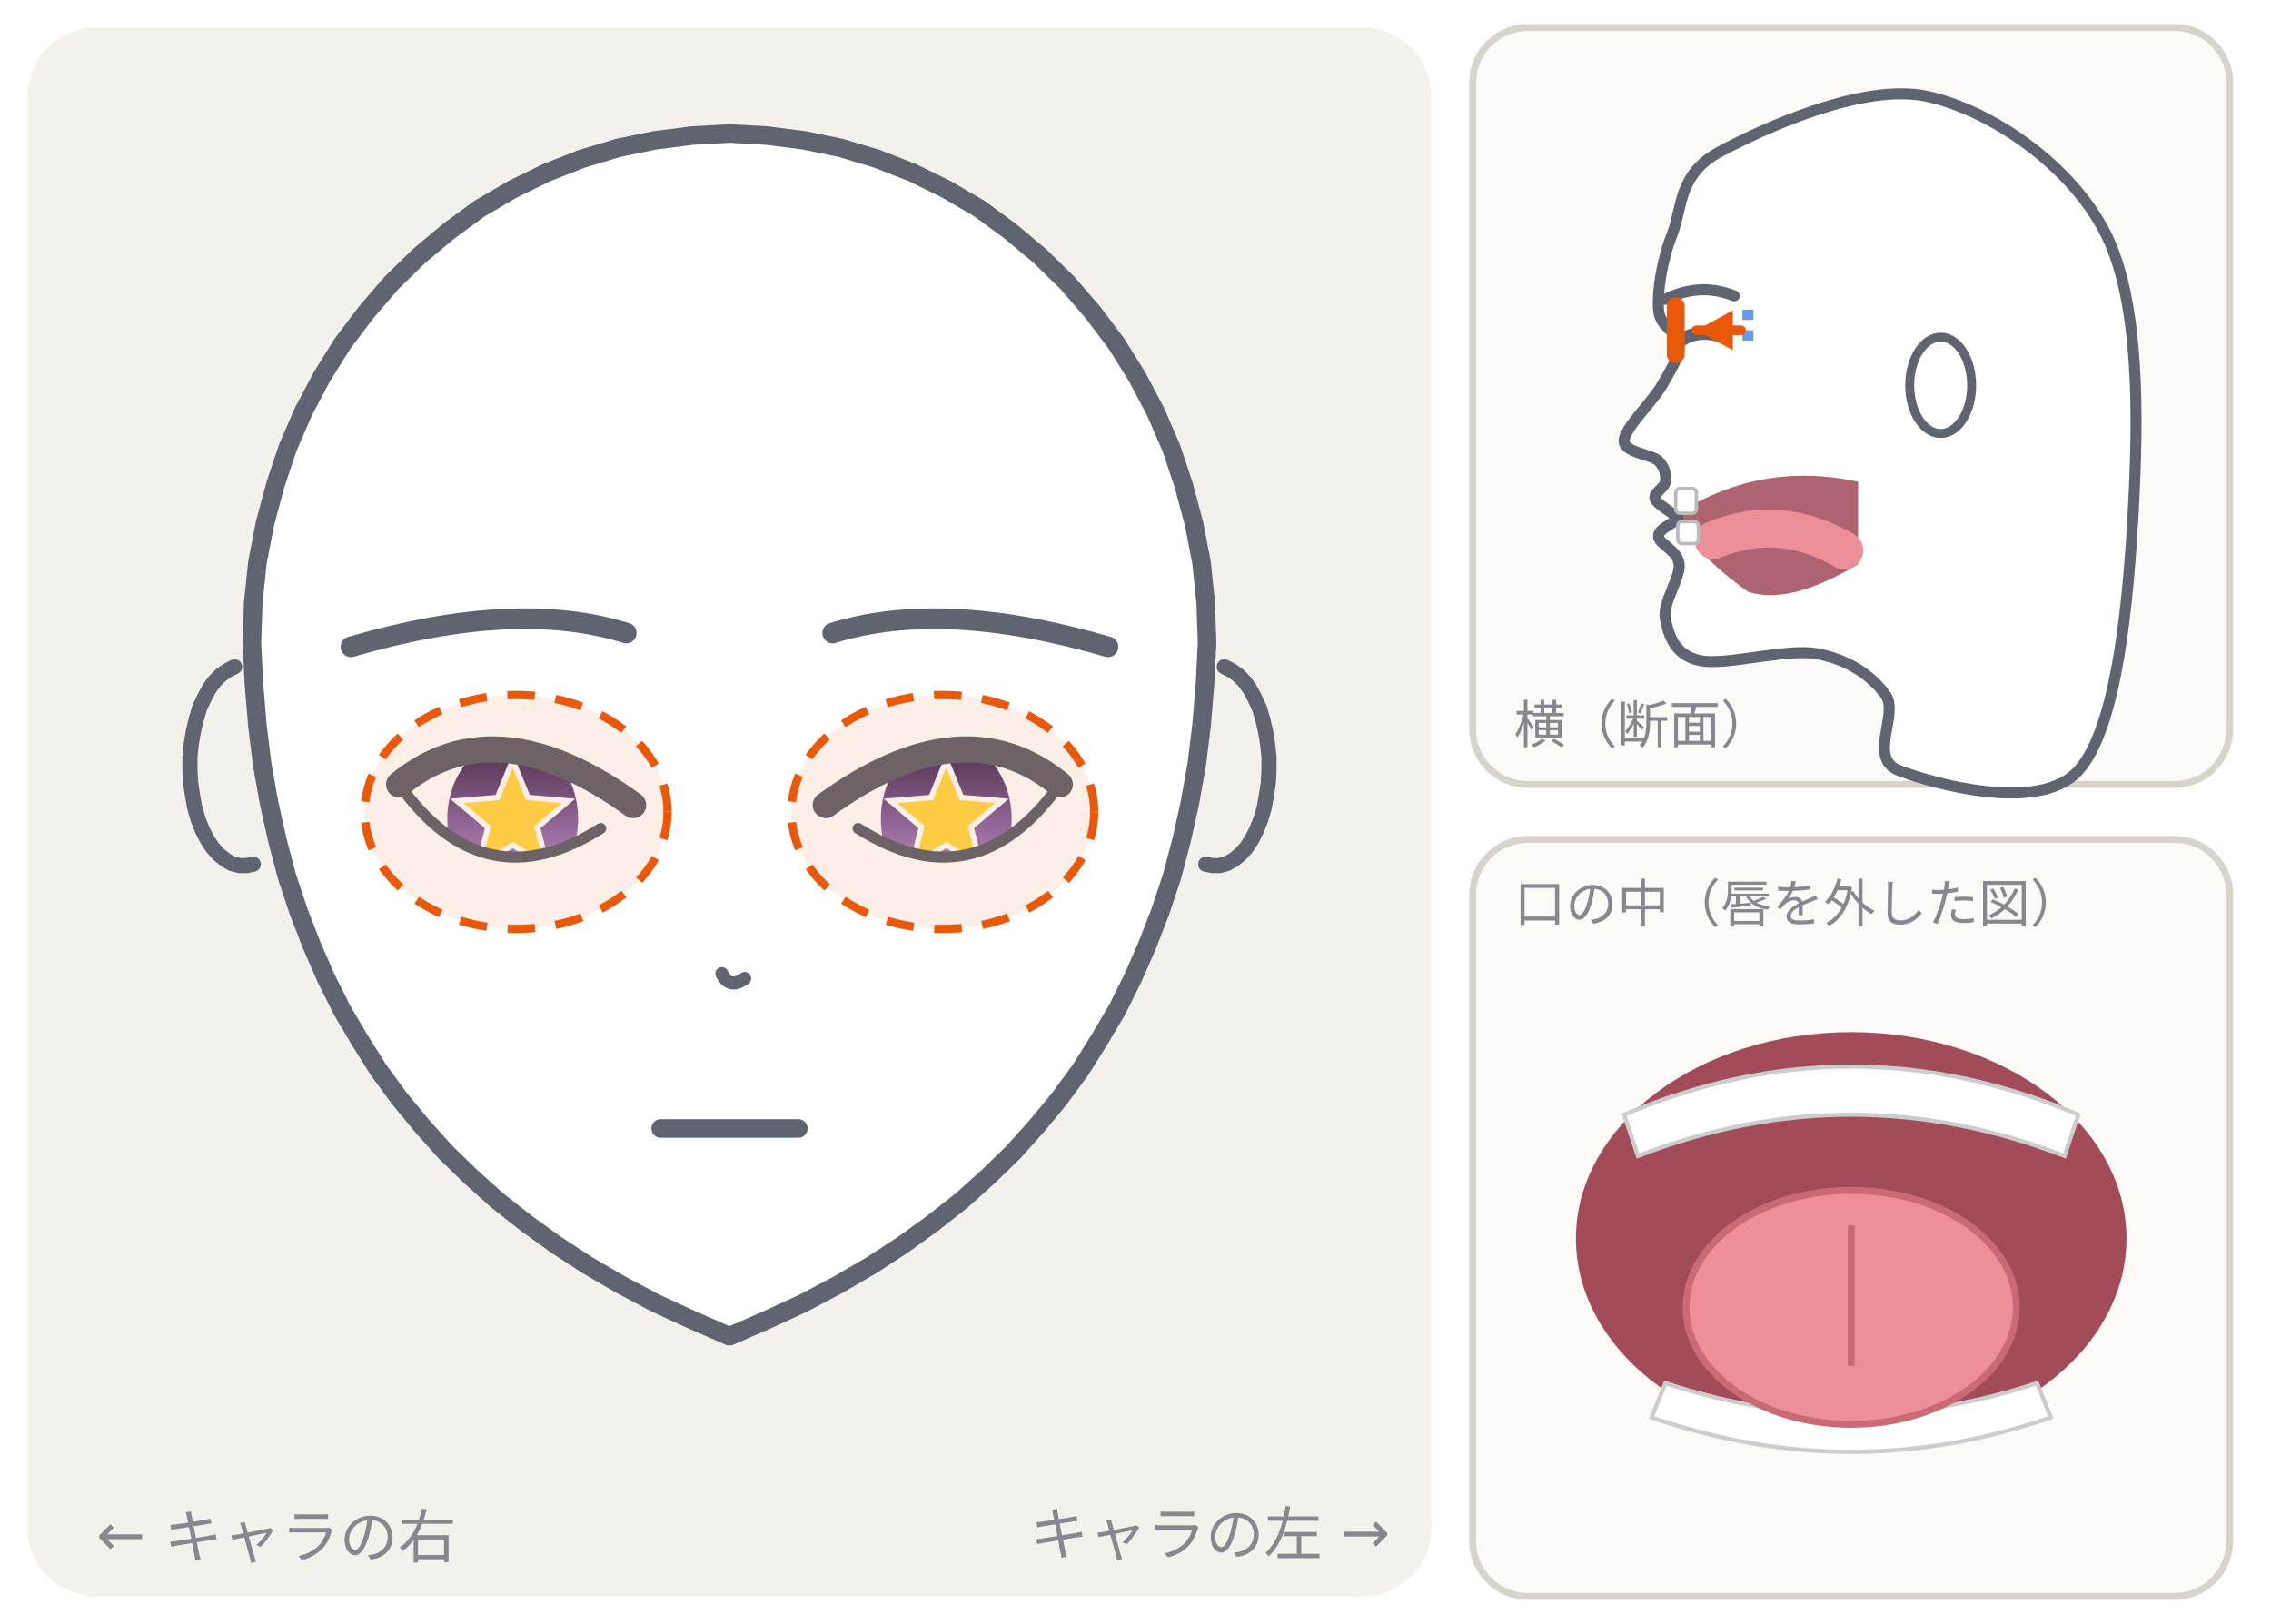
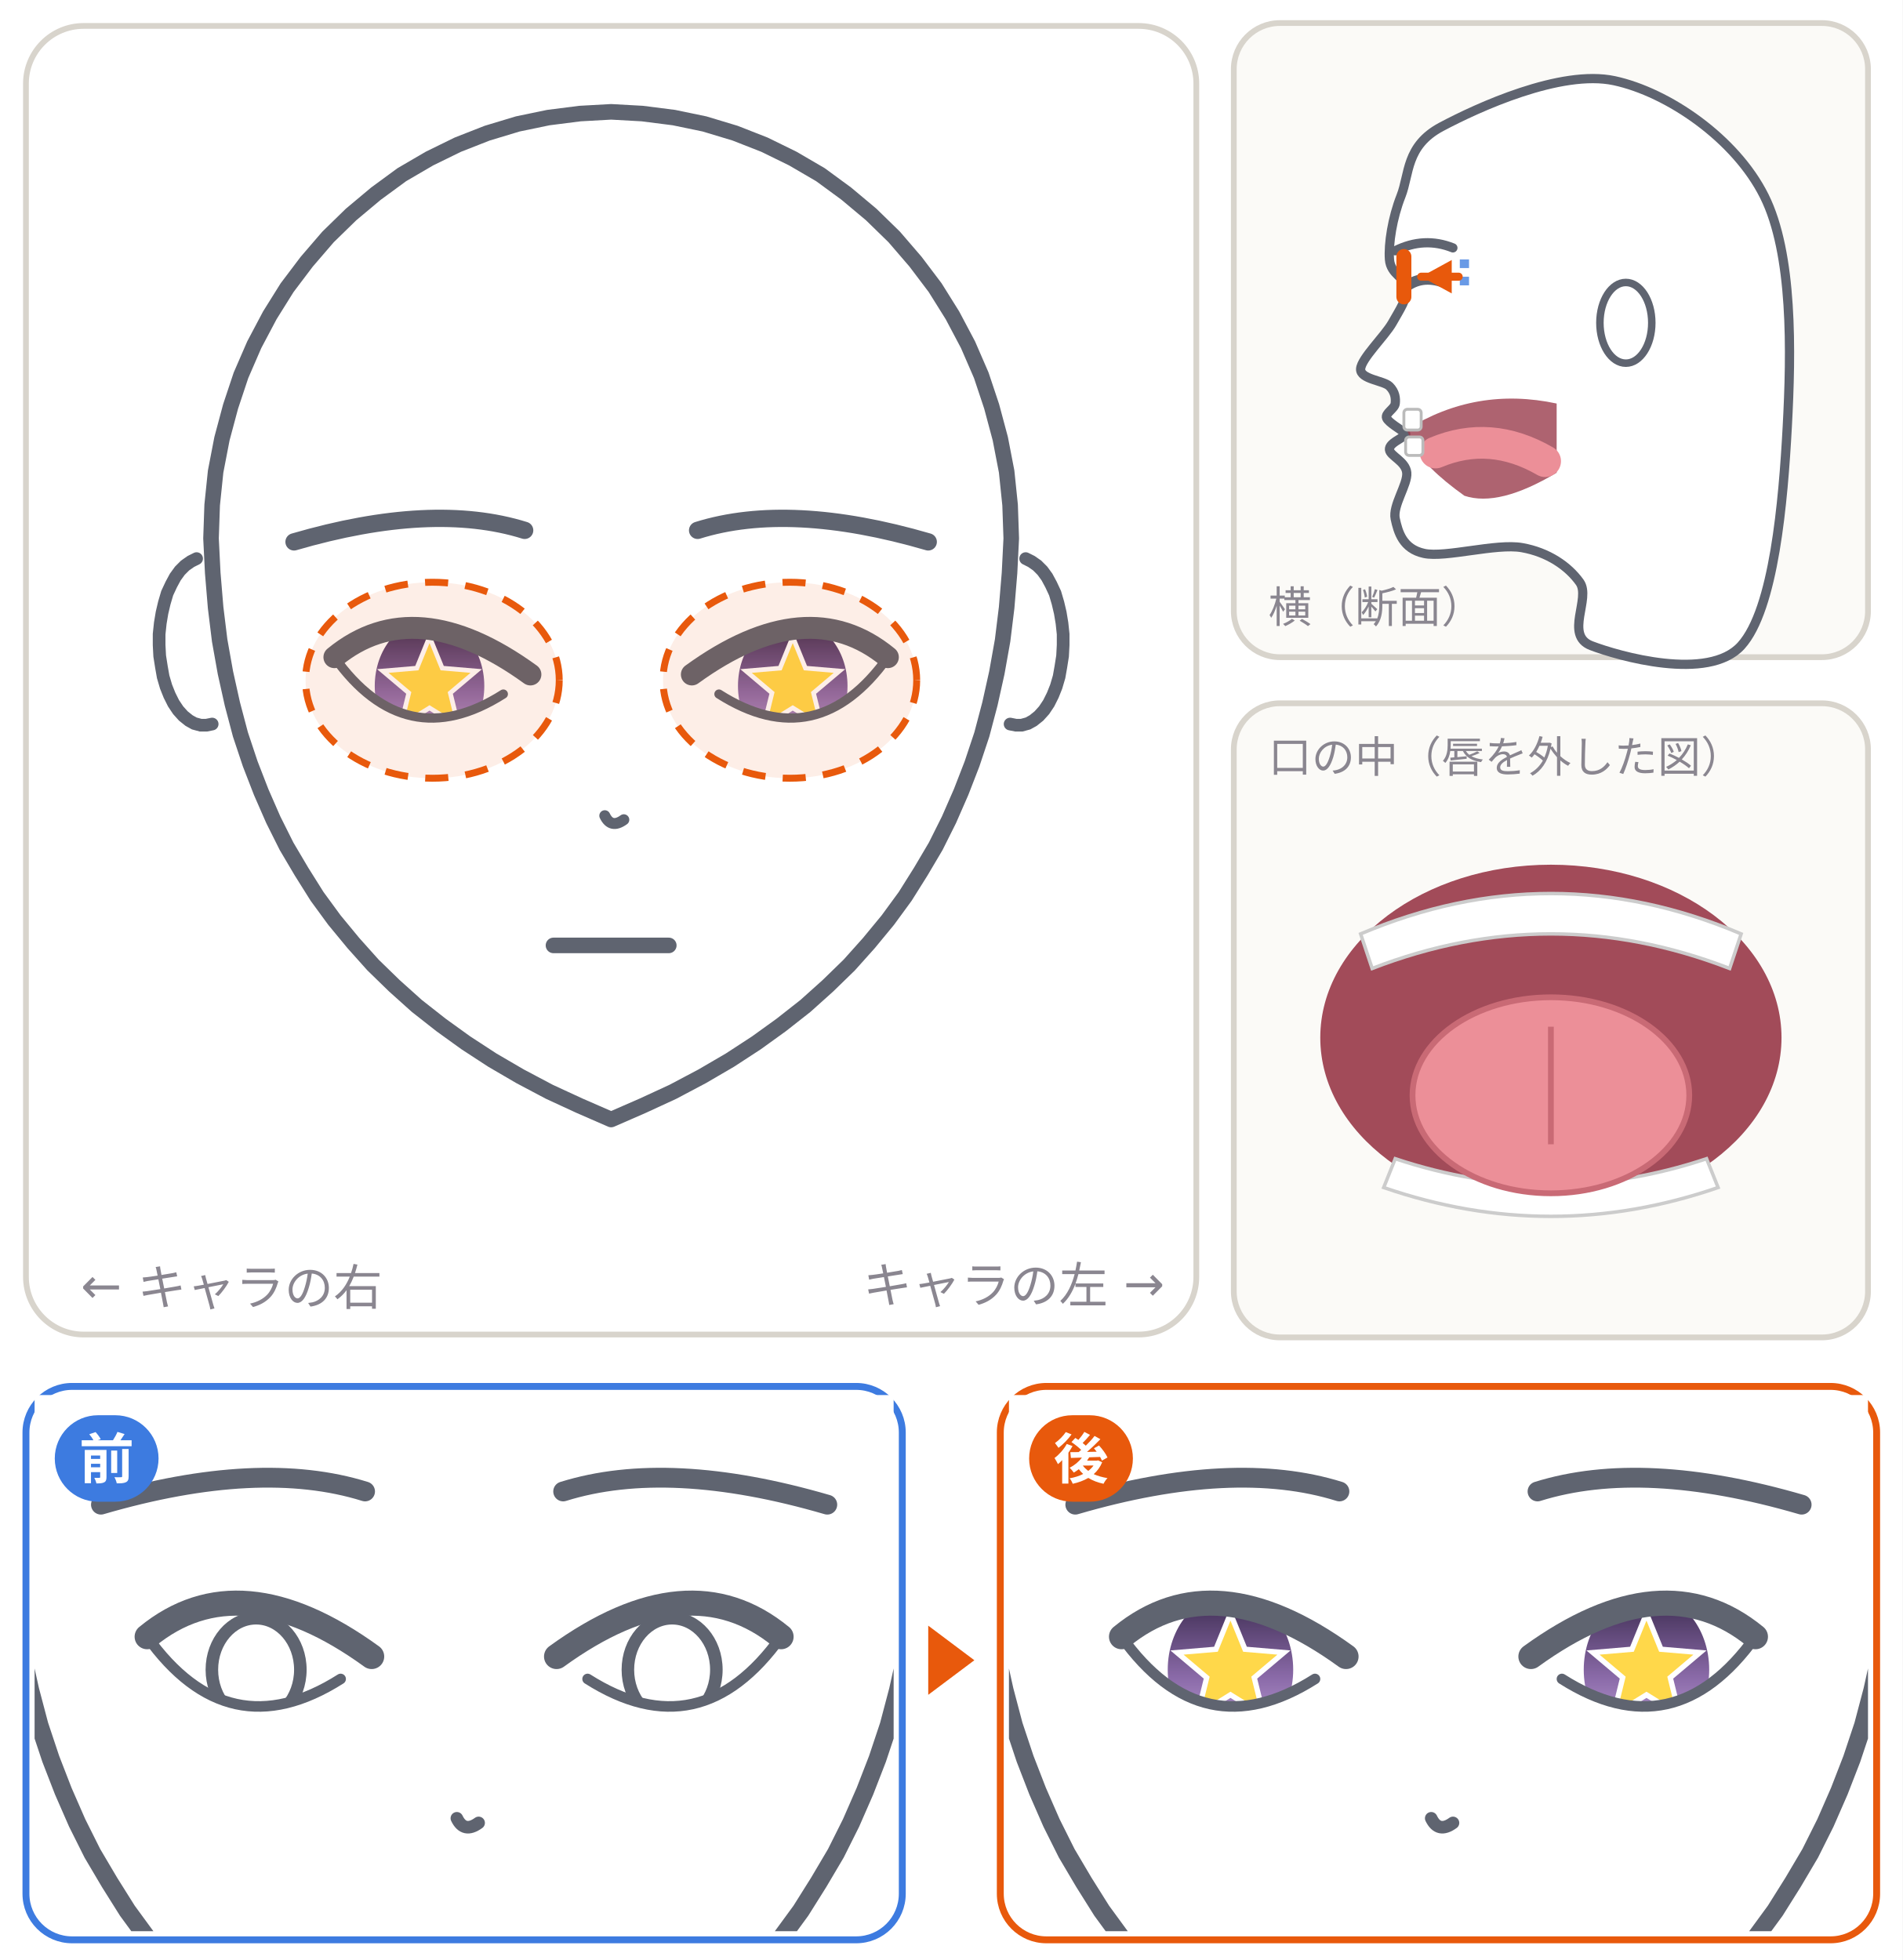
- <svg xmlns="http://www.w3.org/2000/svg" viewBox="0 0 330 236" width="330" height="236" font-family="system-ui, 'Segoe UI', 'Hiragino Sans', 'Noto Sans JP', sans-serif">
+ <svg xmlns="http://www.w3.org/2000/svg" viewBox="0 0 330 340" width="330" height="340" font-family="system-ui, 'Segoe UI', 'Hiragino Sans', 'Noto Sans JP', sans-serif">
  <defs>
    <linearGradient id="iris" x1="0" y1="0" x2="0" y2="1">
      <stop offset="0" stop-color="#3a2a4e" />
      <stop offset="0.55" stop-color="#8a6aa8" />
      <stop offset="1" stop-color="#c7a8e0" />
    </linearGradient>
  </defs>
-   <rect width="330" height="236" fill="#ffffff" />
-   <rect x="4" y="4" width="204" height="228" rx="10" fill="#f4f1ec" />
+   <rect width="330" height="340" fill="#ffffff" />
+   <rect x="4.5" y="4.5" width="203" height="227" rx="10" fill="#fff" stroke="#d8d4cc" />
  <g transform="translate(6,4)">
-     <path d="M171.9,92.9 L172.9,93.4 L173.9,94.1 L174.8,95 L175.6,96.1 L176.3,97.4 L177,98.9 L177.5,100.6 L177.9,102.3 L178.2,104.1 L178.4,106 L178.4,107.9 L178.3,109.8 L178,111.7 L177.7,113.4 L177.2,115.1 L176.6,116.6 L175.9,118 L175.1,119.2 L174.2,120.2 L173.2,121 L172.3,121.5 L171.2,121.8 L170.2,121.8 L169.2,121.6" fill="none" stroke="#5f6470" stroke-width="2.2" stroke-linecap="round" />
-     <path d="M28.1,92.9 L27.1,93.4 L26.1,94.1 L25.2,95 L24.4,96.1 L23.7,97.4 L23,98.9 L22.5,100.6 L22.1,102.3 L21.8,104.1 L21.6,106 L21.6,107.9 L21.7,109.8 L22,111.7 L22.3,113.4 L22.8,115.1 L23.4,116.6 L24.1,118 L24.9,119.2 L25.8,120.2 L26.8,121 L27.7,121.5 L28.8,121.8 L29.8,121.8 L30.8,121.6" fill="none" stroke="#5f6470" stroke-width="2.2" stroke-linecap="round" />
-     <path d="M30.6,89.4 L30.8,83.6 L31.4,77.8 L32.5,72.1 L34,66.5 L35.8,61.1 L38.1,55.8 L40.8,50.7 L43.8,45.9 L47.2,41.4 L50.9,37.1 L54.9,33.2 L59.2,29.6 L63.7,26.3 L68.5,23.5 L73.4,21.1 L78.5,19.1 L83.8,17.5 L89.1,16.4 L94.6,15.7 L100,15.4 L105.4,15.7 L110.9,16.4 L116.2,17.5 L121.5,19.1 L126.6,21.1 L131.5,23.5 L136.3,26.3 L140.8,29.6 L145.1,33.2 L149.1,37.1 L152.8,41.4 L156.2,45.9 L159.2,50.7 L161.9,55.8 L164.2,61.1 L166,66.5 L167.5,72.1 L168.6,77.8 L169.2,83.6 L169.4,89.4 L169.1,95.4 L168.6,101.4 L167.9,107.1 L166.9,112.7 L165.7,118.1 L164.3,123.4 L162.6,128.5 L160.7,133.4 L158.6,138.2 L156.3,142.8 L153.7,147.2 L151,151.5 L148,155.6 L144.7,159.6 L141.3,163.4 L137.6,167 L133.7,170.5 L129.5,173.8 L125.2,176.9 L120.6,179.9 L115.8,182.7 L110.7,185.4 L105.5,187.8 L100,190.2 L94.5,187.8 L89.3,185.4 L84.2,182.7 L79.4,179.9 L74.8,176.9 L70.5,173.8 L66.3,170.5 L62.4,167 L58.7,163.4 L55.3,159.6 L52,155.6 L49,151.5 L46.3,147.2 L43.7,142.8 L41.4,138.2 L39.3,133.4 L37.4,128.5 L35.7,123.4 L34.3,118.1 L33.1,112.7 L32.1,107.1 L31.4,101.4 L30.9,95.4 Z" fill="#ffffff" stroke="#5f6470" stroke-width="2.7" stroke-linejoin="round" />
-     <path d="M98.9,137.5 q1.1,2.3 3.3,0.7" fill="none" stroke="#5f6470" stroke-width="1.9" stroke-linecap="round" />
-     <path d="M110,160 L109.9,160 L109.7,160 L109.2,160 L108.7,160 L107.9,160 L107.1,160 L106.1,160 L105,160 L103.8,160 L102.6,160 L101.3,160 L100,160 L98.7,160 L97.4,160 L96.2,160 L95,160 L93.9,160 L92.9,160 L92.1,160 L91.3,160 L90.8,160 L90.3,160 L90.1,160 L90,160" fill="none" stroke="#5f6470" stroke-width="2.7" stroke-linecap="round" stroke-linejoin="round" />
-     <clipPath id="eyestarEyeR">
-       <path d="M86,113 Q66,98.5 52,110 Q66,129.5 86,113 Z" />
-     </clipPath>
-     <path d="M86,113 Q66,98.5 52,110 Q66,129.5 86,113 Z" fill="#ffffff" />
-     <g clip-path="url(#eyestarEyeR)">
-       <ellipse cx="68.5" cy="115" rx="9.5" ry="11.5" fill="url(#iris)" />
-       <polygon points="68.5,106.5 70.7,111.9 76.6,112.4 72.1,116.2 73.5,121.9 68.5,118.8 63.5,121.9 64.9,116.2 60.4,112.4 66.3,111.9" fill="#ffd84a" stroke="#fff" stroke-width="0.8" />
+     <g>
+       <g transform="translate(0,0)">
+         <path d="M171.9,92.9 L172.9,93.4 L173.9,94.1 L174.8,95 L175.6,96.1 L176.3,97.4 L177,98.9 L177.5,100.6 L177.9,102.3 L178.2,104.1 L178.4,106 L178.4,107.9 L178.3,109.8 L178,111.7 L177.7,113.4 L177.2,115.1 L176.6,116.6 L175.9,118 L175.1,119.2 L174.2,120.2 L173.2,121 L172.3,121.5 L171.2,121.8 L170.2,121.8 L169.2,121.6" fill="none" stroke="#5f6470" stroke-width="2.2" stroke-linecap="round" />
+         <path d="M28.1,92.9 L27.1,93.4 L26.1,94.1 L25.2,95 L24.4,96.1 L23.7,97.4 L23,98.9 L22.5,100.6 L22.1,102.3 L21.8,104.1 L21.6,106 L21.6,107.9 L21.7,109.8 L22,111.7 L22.3,113.4 L22.8,115.1 L23.4,116.6 L24.1,118 L24.9,119.2 L25.8,120.2 L26.8,121 L27.7,121.5 L28.8,121.8 L29.8,121.8 L30.8,121.6" fill="none" stroke="#5f6470" stroke-width="2.2" stroke-linecap="round" />
+         <path d="M30.6,89.4 L30.8,83.6 L31.4,77.8 L32.5,72.1 L34,66.5 L35.8,61.1 L38.1,55.8 L40.8,50.7 L43.8,45.9 L47.2,41.4 L50.9,37.1 L54.9,33.2 L59.2,29.6 L63.7,26.3 L68.5,23.5 L73.4,21.1 L78.5,19.1 L83.8,17.5 L89.1,16.4 L94.6,15.7 L100,15.4 L105.4,15.7 L110.9,16.4 L116.2,17.5 L121.5,19.1 L126.6,21.1 L131.5,23.5 L136.3,26.3 L140.8,29.6 L145.1,33.2 L149.1,37.1 L152.8,41.4 L156.2,45.9 L159.2,50.7 L161.9,55.8 L164.2,61.1 L166,66.5 L167.5,72.1 L168.6,77.8 L169.2,83.6 L169.4,89.4 L169.1,95.4 L168.6,101.4 L167.9,107.1 L166.9,112.7 L165.7,118.1 L164.3,123.4 L162.6,128.5 L160.7,133.4 L158.6,138.2 L156.3,142.8 L153.7,147.2 L151,151.5 L148,155.6 L144.7,159.6 L141.3,163.4 L137.6,167 L133.7,170.5 L129.5,173.8 L125.2,176.9 L120.6,179.9 L115.8,182.7 L110.7,185.4 L105.5,187.8 L100,190.2 L94.5,187.8 L89.3,185.4 L84.2,182.7 L79.4,179.9 L74.8,176.9 L70.5,173.8 L66.3,170.5 L62.4,167 L58.7,163.4 L55.3,159.6 L52,155.6 L49,151.5 L46.3,147.2 L43.7,142.8 L41.4,138.2 L39.3,133.4 L37.4,128.5 L35.7,123.4 L34.3,118.1 L33.1,112.7 L32.1,107.1 L31.4,101.4 L30.9,95.4 Z" fill="#ffffff" stroke="#5f6470" stroke-width="2.7" stroke-linejoin="round" />
+         <path d="M98.9,137.5 q1.1,2.3 3.3,0.7" fill="none" stroke="#5f6470" stroke-width="1.9" stroke-linecap="round" />
+         <path d="M110,160 L109.9,160 L109.7,160 L109.2,160 L108.7,160 L107.9,160 L107.1,160 L106.1,160 L105,160 L103.8,160 L102.6,160 L101.3,160 L100,160 L98.7,160 L97.4,160 L96.2,160 L95,160 L93.9,160 L92.9,160 L92.1,160 L91.3,160 L90.8,160 L90.3,160 L90.1,160 L90,160" fill="none" stroke="#5f6470" stroke-width="2.7" stroke-linecap="round" stroke-linejoin="round" />
+         <clipPath id="eyestarEyeR">
+           <path d="M86,113 Q66,98.5 52,110 Q66,129.5 86,113 Z" />
+         </clipPath>
+         <path d="M86,113 Q66,98.5 52,110 Q66,129.5 86,113 Z" fill="#ffffff" />
+         <g clip-path="url(#eyestarEyeR)">
+           <ellipse cx="68.5" cy="115" rx="9.5" ry="11.5" fill="url(#iris)" />
+           <polygon points="68.5,106.5 70.7,111.9 76.6,112.4 72.1,116.2 73.5,121.9 68.5,118.8 63.5,121.9 64.9,116.2 60.4,112.4 66.3,111.9" fill="#ffd84a" stroke="#fff" stroke-width="0.8" />
+         </g>
+         <path d="M81.3,116.4 Q64.3,127.2 52,110" fill="none" stroke="#5f6470" stroke-width="1.6" stroke-linecap="round" />
+         <path d="M86,113 Q66,98.5 52,110" fill="none" stroke="#5f6470" stroke-width="3.8" stroke-linecap="round" />
+         <clipPath id="eyestarEyeL">
+           <path d="M114,113 Q134,98.5 148,110 Q134,129.5 114,113 Z" />
+         </clipPath>
+         <path d="M114,113 Q134,98.5 148,110 Q134,129.5 114,113 Z" fill="#ffffff" />
+         <g clip-path="url(#eyestarEyeL)">
+           <ellipse cx="131.5" cy="115" rx="9.5" ry="11.5" fill="url(#iris)" />
+           <polygon points="131.5,106.5 133.7,111.9 139.6,112.4 135.1,116.2 136.5,121.9 131.5,118.8 126.5,121.9 127.9,116.2 123.4,112.4 129.3,111.9" fill="#ffd84a" stroke="#fff" stroke-width="0.8" />
+         </g>
+         <path d="M118.7,116.4 Q135.7,127.2 148,110" fill="none" stroke="#5f6470" stroke-width="1.6" stroke-linecap="round" />
+         <path d="M114,113 Q134,98.5 148,110" fill="none" stroke="#5f6470" stroke-width="3.8" stroke-linecap="round" />
+         <path d="M85,88 Q69,83 45,90" fill="none" stroke="#5f6470" stroke-width="3" stroke-linecap="round" />
+         <path d="M115,88 Q131,83 155,90" fill="none" stroke="#5f6470" stroke-width="3" stroke-linecap="round" />
+         <ellipse cx="131" cy="114" rx="22" ry="17" fill="#e8590c" fill-opacity="0.10" stroke="#e8590c" stroke-width="1.2" stroke-dasharray="4 3" />
+         <ellipse cx="69" cy="114" rx="22" ry="17" fill="#e8590c" fill-opacity="0.10" stroke="#e8590c" stroke-width="1.2" stroke-dasharray="4 3" />
+       </g>
    </g>
-     <path d="M81.3,116.4 Q64.3,127.2 52,110" fill="none" stroke="#5f6470" stroke-width="1.6" stroke-linecap="round" />
-     <path d="M86,113 Q66,98.5 52,110" fill="none" stroke="#5f6470" stroke-width="3.8" stroke-linecap="round" />
-     <clipPath id="eyestarEyeL">
-       <path d="M114,113 Q134,98.5 148,110 Q134,129.5 114,113 Z" />
-     </clipPath>
-     <path d="M114,113 Q134,98.5 148,110 Q134,129.5 114,113 Z" fill="#ffffff" />
-     <g clip-path="url(#eyestarEyeL)">
-       <ellipse cx="131.5" cy="115" rx="9.5" ry="11.5" fill="url(#iris)" />
-       <polygon points="131.5,106.5 133.7,111.9 139.6,112.4 135.1,116.2 136.5,121.9 131.5,118.8 126.5,121.9 127.9,116.2 123.4,112.4 129.3,111.9" fill="#ffd84a" stroke="#fff" stroke-width="0.8" />
-     </g>
-     <path d="M118.7,116.4 Q135.7,127.2 148,110" fill="none" stroke="#5f6470" stroke-width="1.6" stroke-linecap="round" />
-     <path d="M114,113 Q134,98.5 148,110" fill="none" stroke="#5f6470" stroke-width="3.8" stroke-linecap="round" />
-     <path d="M85,88 Q69,83 45,90" fill="none" stroke="#5f6470" stroke-width="3" stroke-linecap="round" />
-     <path d="M115,88 Q131,83 155,90" fill="none" stroke="#5f6470" stroke-width="3" stroke-linecap="round" />
-     <ellipse cx="131" cy="114" rx="22" ry="17" fill="#e8590c" fill-opacity="0.10" stroke="#e8590c" stroke-width="1.2" stroke-dasharray="4 3" />
-     <ellipse cx="69" cy="114" rx="22" ry="17" fill="#e8590c" fill-opacity="0.10" stroke="#e8590c" stroke-width="1.2" stroke-dasharray="4 3" />
  </g>
  <g transform="translate(214,4)">
    <rect x="0" y="0" width="110" height="110" rx="8" fill="#fbfaf7" stroke="#d8d4cc" />
    <path d="M36,18 C29.8,21.3 30.5,26.2 29,30 C27.5,33.8 26.8,38.3 27,41 C27.2,43.7 29.9,44.2 30,46 C30.1,47.8 28.8,49.7 27.5,52 C26.2,54.3 22.1,58.2 22,60 C21.9,61.8 26,62 27,63 C28,64 28.1,65.1 28,66 C27.9,66.9 26.2,67.7 26.5,68.5 C26.8,69.3 29,70.5 29.5,71 C30,71.5 29.9,71.1 29.5,71.6 C29.1,72.1 26.9,72.9 27,74 C27.1,75.1 29.8,76 30,78 C30.2,80 27.5,83.7 28,86 C28.5,88.3 29.3,91.2 33,92 C36.7,92.8 45.5,90.2 50,91 C54.5,91.8 58,94.2 60,97 C62,99.8 57.3,106.2 62,108 C66.7,109.8 82.3,114.3 88,108 C93.7,101.7 95.3,83 96,70 C96.7,57 97,40 92,30 C87,20 75.3,12 66,10 C56.7,8 42.2,14.7 36,18 Z" fill="#ffffff" stroke="#5f6470" stroke-width="1.6" />
    <path d="M30,70.5 Q42,63 56,66 L56,78 Q46,84 40,82 Q33,77 31,73 Z" fill="#9a3c4c" opacity="0.8" />
    <path d="M54,76 Q44.5,70.5 35,74.5" fill="none" stroke="#ec8f98" stroke-width="5.5" stroke-linecap="round" />
    <rect x="29.5" y="67" width="3" height="3.6" rx="0.6" fill="#fff" stroke="#bbb" stroke-width="0.5" />
    <rect x="29.8" y="71.8" width="3" height="3.2" rx="0.6" fill="#fff" stroke="#bbb" stroke-width="0.5" />
    <path d="M29.5,46 q3,-2.5 7,-1" fill="none" stroke="#5f6470" stroke-width="1.9" stroke-linecap="round" />
    <path d="M28,39.5 q5,-2.5 10,-0.5" fill="none" stroke="#5f6470" stroke-width="1.6" stroke-linecap="round" />
    <ellipse cx="68" cy="52" rx="4.5" ry="7" fill="#ffffff" stroke="#5f6470" stroke-width="1.3" />
    <line x1="40" y1="41" x2="40" y2="47" stroke="#2a6fdb" stroke-width="1.6" stroke-dasharray="1.5 1.5" opacity="0.7" />
    <line x1="39" y1="44" x2="32.5" y2="44" stroke="#e8590c" stroke-width="1.4" stroke-linecap="round" />
    <polygon points="32.5,44 37.8,41.1 37.8,46.9" fill="#e8590c" />
    <line x1="29.5" y1="40.5" x2="29.5" y2="47.5" stroke="#e8590c" stroke-width="2.6" stroke-linecap="round" />
    <text x="6" y="104" font-size="7.5" fill="#8a8690">横（断面）</text>
  </g>
  <g transform="translate(214,122)">
    <rect x="0" y="0" width="110" height="110" rx="8" fill="#fbfaf7" stroke="#d8d4cc" />
    <ellipse cx="55.0" cy="58" rx="40" ry="30" fill="#9a3c4c" opacity="0.92" />
    <path d="M22,40 Q55,26 88,40 L86,46 Q55,34 24,46 Z" fill="#ffffff" stroke="#ccc" stroke-width="0.6" />
    <path d="M26,84 Q55,94 84,84 L82,79 Q55,88 28,79 Z" fill="#ffffff" stroke="#ccc" stroke-width="0.6" />
    <g transform="rotate(0 55 68)">
      <ellipse cx="55" cy="68" rx="24" ry="17" fill="#ec8f98" stroke="#c96a75" stroke-width="1" />
      <line x1="55" y1="56.1" x2="55" y2="76.5" stroke="#c96a75" stroke-width="1" />
    </g>
    <text x="6" y="12" font-size="7.5" fill="#8a8690">口の中（唇を外した図）</text>
  </g>
  <text x="14" y="226" font-size="8.5" fill="#8a8690">← キャラの右</text>
  <text x="202" y="226" text-anchor="end" font-size="8.5" fill="#8a8690">キャラの左 →</text>
+   <rect x="4.5" y="240.5" width="152" height="96" rx="8" fill="#fff" stroke="#3d7be0" stroke-width="1.2" />
+   <svg x="6.0" y="242.0" width="149" height="93" viewBox="35 73.4 130 81.2" preserveAspectRatio="xMidYMid meet">
+     <g>
+       <g transform="translate(0,0)">
+         <path d="M171.9,92.9 L172.9,93.4 L173.9,94.1 L174.8,95 L175.6,96.1 L176.3,97.4 L177,98.9 L177.5,100.6 L177.9,102.3 L178.2,104.1 L178.4,106 L178.4,107.9 L178.3,109.8 L178,111.7 L177.7,113.4 L177.2,115.1 L176.6,116.6 L175.9,118 L175.1,119.2 L174.2,120.2 L173.2,121 L172.3,121.5 L171.2,121.8 L170.2,121.8 L169.2,121.6" fill="none" stroke="#5f6470" stroke-width="2.2" stroke-linecap="round" />
+         <path d="M28.1,92.9 L27.1,93.4 L26.1,94.1 L25.2,95 L24.4,96.1 L23.7,97.4 L23,98.9 L22.5,100.6 L22.1,102.3 L21.8,104.1 L21.6,106 L21.6,107.9 L21.7,109.8 L22,111.7 L22.3,113.4 L22.8,115.1 L23.4,116.6 L24.1,118 L24.9,119.2 L25.8,120.2 L26.8,121 L27.7,121.5 L28.8,121.8 L29.8,121.8 L30.8,121.6" fill="none" stroke="#5f6470" stroke-width="2.2" stroke-linecap="round" />
+         <path d="M30.6,89.4 L30.8,83.6 L31.4,77.8 L32.5,72.1 L34,66.5 L35.8,61.1 L38.1,55.8 L40.8,50.7 L43.8,45.9 L47.2,41.4 L50.9,37.1 L54.9,33.2 L59.2,29.6 L63.7,26.3 L68.5,23.5 L73.4,21.1 L78.5,19.1 L83.8,17.5 L89.1,16.4 L94.6,15.7 L100,15.4 L105.4,15.7 L110.9,16.4 L116.2,17.5 L121.5,19.1 L126.6,21.1 L131.5,23.5 L136.3,26.3 L140.8,29.6 L145.1,33.2 L149.1,37.1 L152.8,41.4 L156.2,45.9 L159.2,50.7 L161.9,55.8 L164.2,61.1 L166,66.5 L167.5,72.1 L168.6,77.8 L169.2,83.6 L169.4,89.4 L169.1,95.4 L168.6,101.4 L167.9,107.1 L166.9,112.7 L165.7,118.1 L164.3,123.4 L162.6,128.5 L160.7,133.4 L158.6,138.2 L156.3,142.8 L153.7,147.2 L151,151.5 L148,155.6 L144.7,159.6 L141.3,163.4 L137.6,167 L133.7,170.5 L129.5,173.8 L125.2,176.9 L120.6,179.9 L115.8,182.7 L110.7,185.4 L105.5,187.8 L100,190.2 L94.5,187.8 L89.3,185.4 L84.2,182.7 L79.4,179.9 L74.8,176.9 L70.5,173.8 L66.3,170.5 L62.4,167 L58.7,163.4 L55.3,159.6 L52,155.6 L49,151.5 L46.3,147.2 L43.7,142.8 L41.4,138.2 L39.3,133.4 L37.4,128.5 L35.7,123.4 L34.3,118.1 L33.1,112.7 L32.1,107.1 L31.4,101.4 L30.9,95.4 Z" fill="#ffffff" stroke="#5f6470" stroke-width="2.7" stroke-linejoin="round" />
+         <path d="M98.9,137.5 q1.1,2.3 3.3,0.7" fill="none" stroke="#5f6470" stroke-width="1.9" stroke-linecap="round" />
+         <path d="M110,160 L109.9,160 L109.7,160 L109.2,160 L108.7,160 L107.9,160 L107.1,160 L106.1,160 L105,160 L103.8,160 L102.6,160 L101.3,160 L100,160 L98.7,160 L97.4,160 L96.2,160 L95,160 L93.9,160 L92.9,160 L92.1,160 L91.3,160 L90.8,160 L90.3,160 L90.1,160 L90,160" fill="none" stroke="#5f6470" stroke-width="2.7" stroke-linecap="round" stroke-linejoin="round" />
+         <clipPath id="eyestarEyebR">
+           <path d="M86,113 Q66,98.5 52,110 Q66,129.5 86,113 Z" />
+         </clipPath>
+         <path d="M86,113 Q66,98.5 52,110 Q66,129.5 86,113 Z" fill="#ffffff" />
+         <g clip-path="url(#eyestarEyebR)">
+           <ellipse cx="68.5" cy="115" rx="6.7" ry="7.8" fill="#ffffff" stroke="#5f6470" stroke-width="1.9" />
+         </g>
+         <path d="M81.3,116.4 Q64.3,127.2 52,110" fill="none" stroke="#5f6470" stroke-width="1.6" stroke-linecap="round" />
+         <path d="M86,113 Q66,98.5 52,110" fill="none" stroke="#5f6470" stroke-width="3.8" stroke-linecap="round" />
+         <clipPath id="eyestarEyebL">
+           <path d="M114,113 Q134,98.5 148,110 Q134,129.5 114,113 Z" />
+         </clipPath>
+         <path d="M114,113 Q134,98.5 148,110 Q134,129.5 114,113 Z" fill="#ffffff" />
+         <g clip-path="url(#eyestarEyebL)">
+           <ellipse cx="131.5" cy="115" rx="6.7" ry="7.8" fill="#ffffff" stroke="#5f6470" stroke-width="1.9" />
+         </g>
+         <path d="M118.7,116.4 Q135.7,127.2 148,110" fill="none" stroke="#5f6470" stroke-width="1.6" stroke-linecap="round" />
+         <path d="M114,113 Q134,98.5 148,110" fill="none" stroke="#5f6470" stroke-width="3.8" stroke-linecap="round" />
+         <path d="M85,88 Q69,83 45,90" fill="none" stroke="#5f6470" stroke-width="3" stroke-linecap="round" />
+         <path d="M115,88 Q131,83 155,90" fill="none" stroke="#5f6470" stroke-width="3" stroke-linecap="round" />
+       </g>
+     </g>
+   </svg>
+   <rect x="9.5" y="245.5" width="18" height="15" rx="7.5" fill="#3d7be0" />
+   <text x="18.5" y="256.5" text-anchor="middle" font-size="9.5" font-weight="bold" fill="#fff">前</text>
+   <rect x="173.5" y="240.5" width="152" height="96" rx="8" fill="#fff" stroke="#e8590c" stroke-width="1.2" />
+   <svg x="175.0" y="242.0" width="149" height="93" viewBox="35 73.4 130 81.2" preserveAspectRatio="xMidYMid meet">
+     <g>
+       <g transform="translate(0,0)">
+         <path d="M171.9,92.9 L172.9,93.4 L173.9,94.1 L174.8,95 L175.6,96.1 L176.3,97.4 L177,98.9 L177.5,100.6 L177.9,102.3 L178.2,104.1 L178.4,106 L178.4,107.9 L178.3,109.8 L178,111.7 L177.7,113.4 L177.2,115.1 L176.6,116.6 L175.9,118 L175.1,119.2 L174.2,120.2 L173.2,121 L172.3,121.5 L171.2,121.8 L170.2,121.8 L169.2,121.6" fill="none" stroke="#5f6470" stroke-width="2.2" stroke-linecap="round" />
+         <path d="M28.1,92.9 L27.1,93.4 L26.1,94.1 L25.2,95 L24.4,96.1 L23.7,97.4 L23,98.9 L22.5,100.6 L22.1,102.3 L21.8,104.1 L21.6,106 L21.6,107.9 L21.7,109.8 L22,111.7 L22.3,113.4 L22.8,115.1 L23.4,116.6 L24.1,118 L24.9,119.2 L25.8,120.2 L26.8,121 L27.7,121.5 L28.8,121.8 L29.8,121.8 L30.8,121.6" fill="none" stroke="#5f6470" stroke-width="2.2" stroke-linecap="round" />
+         <path d="M30.6,89.4 L30.8,83.6 L31.4,77.8 L32.5,72.1 L34,66.5 L35.8,61.1 L38.1,55.8 L40.8,50.7 L43.8,45.9 L47.2,41.4 L50.9,37.1 L54.9,33.2 L59.2,29.6 L63.7,26.3 L68.5,23.5 L73.4,21.1 L78.5,19.1 L83.8,17.5 L89.1,16.4 L94.6,15.7 L100,15.4 L105.4,15.7 L110.9,16.4 L116.2,17.5 L121.5,19.1 L126.6,21.1 L131.5,23.5 L136.3,26.3 L140.8,29.6 L145.1,33.2 L149.1,37.1 L152.8,41.4 L156.2,45.9 L159.2,50.7 L161.9,55.8 L164.2,61.1 L166,66.5 L167.5,72.1 L168.6,77.8 L169.2,83.6 L169.4,89.4 L169.1,95.4 L168.6,101.4 L167.9,107.1 L166.9,112.7 L165.7,118.1 L164.3,123.4 L162.6,128.5 L160.7,133.4 L158.6,138.2 L156.3,142.8 L153.7,147.2 L151,151.5 L148,155.6 L144.7,159.6 L141.3,163.4 L137.6,167 L133.7,170.5 L129.5,173.8 L125.2,176.9 L120.6,179.9 L115.8,182.7 L110.7,185.4 L105.5,187.8 L100,190.2 L94.5,187.8 L89.3,185.4 L84.2,182.7 L79.4,179.9 L74.8,176.9 L70.5,173.8 L66.3,170.5 L62.4,167 L58.7,163.4 L55.3,159.6 L52,155.6 L49,151.5 L46.3,147.2 L43.7,142.8 L41.4,138.2 L39.3,133.4 L37.4,128.5 L35.7,123.4 L34.3,118.1 L33.1,112.7 L32.1,107.1 L31.4,101.4 L30.9,95.4 Z" fill="#ffffff" stroke="#5f6470" stroke-width="2.7" stroke-linejoin="round" />
+         <path d="M98.9,137.5 q1.1,2.3 3.3,0.7" fill="none" stroke="#5f6470" stroke-width="1.9" stroke-linecap="round" />
+         <path d="M110,160 L109.9,160 L109.7,160 L109.2,160 L108.7,160 L107.9,160 L107.1,160 L106.1,160 L105,160 L103.8,160 L102.6,160 L101.3,160 L100,160 L98.7,160 L97.4,160 L96.2,160 L95,160 L93.9,160 L92.9,160 L92.1,160 L91.3,160 L90.8,160 L90.3,160 L90.1,160 L90,160" fill="none" stroke="#5f6470" stroke-width="2.7" stroke-linecap="round" stroke-linejoin="round" />
+         <clipPath id="eyestarEyeaR">
+           <path d="M86,113 Q66,98.5 52,110 Q66,129.5 86,113 Z" />
+         </clipPath>
+         <path d="M86,113 Q66,98.5 52,110 Q66,129.5 86,113 Z" fill="#ffffff" />
+         <g clip-path="url(#eyestarEyeaR)">
+           <ellipse cx="68.5" cy="115" rx="9.5" ry="11.5" fill="url(#iris)" />
+           <polygon points="68.5,106.5 70.7,111.9 76.6,112.4 72.1,116.2 73.5,121.9 68.5,118.8 63.5,121.9 64.9,116.2 60.4,112.4 66.3,111.9" fill="#ffd84a" stroke="#fff" stroke-width="0.8" />
+         </g>
+         <path d="M81.3,116.4 Q64.3,127.2 52,110" fill="none" stroke="#5f6470" stroke-width="1.6" stroke-linecap="round" />
+         <path d="M86,113 Q66,98.5 52,110" fill="none" stroke="#5f6470" stroke-width="3.8" stroke-linecap="round" />
+         <clipPath id="eyestarEyeaL">
+           <path d="M114,113 Q134,98.5 148,110 Q134,129.5 114,113 Z" />
+         </clipPath>
+         <path d="M114,113 Q134,98.5 148,110 Q134,129.5 114,113 Z" fill="#ffffff" />
+         <g clip-path="url(#eyestarEyeaL)">
+           <ellipse cx="131.5" cy="115" rx="9.5" ry="11.5" fill="url(#iris)" />
+           <polygon points="131.5,106.5 133.7,111.9 139.6,112.4 135.1,116.2 136.5,121.9 131.5,118.8 126.5,121.9 127.9,116.2 123.4,112.4 129.3,111.9" fill="#ffd84a" stroke="#fff" stroke-width="0.8" />
+         </g>
+         <path d="M118.7,116.4 Q135.7,127.2 148,110" fill="none" stroke="#5f6470" stroke-width="1.6" stroke-linecap="round" />
+         <path d="M114,113 Q134,98.5 148,110" fill="none" stroke="#5f6470" stroke-width="3.8" stroke-linecap="round" />
+         <path d="M85,88 Q69,83 45,90" fill="none" stroke="#5f6470" stroke-width="3" stroke-linecap="round" />
+         <path d="M115,88 Q131,83 155,90" fill="none" stroke="#5f6470" stroke-width="3" stroke-linecap="round" />
+       </g>
+     </g>
+   </svg>
+   <rect x="178.5" y="245.5" width="18" height="15" rx="7.5" fill="#e8590c" />
+   <text x="187.5" y="256.5" text-anchor="middle" font-size="9.5" font-weight="bold" fill="#fff">後</text>
+   <polygon points="161,282 169,288 161,294" fill="#e8590c" />
</svg>
